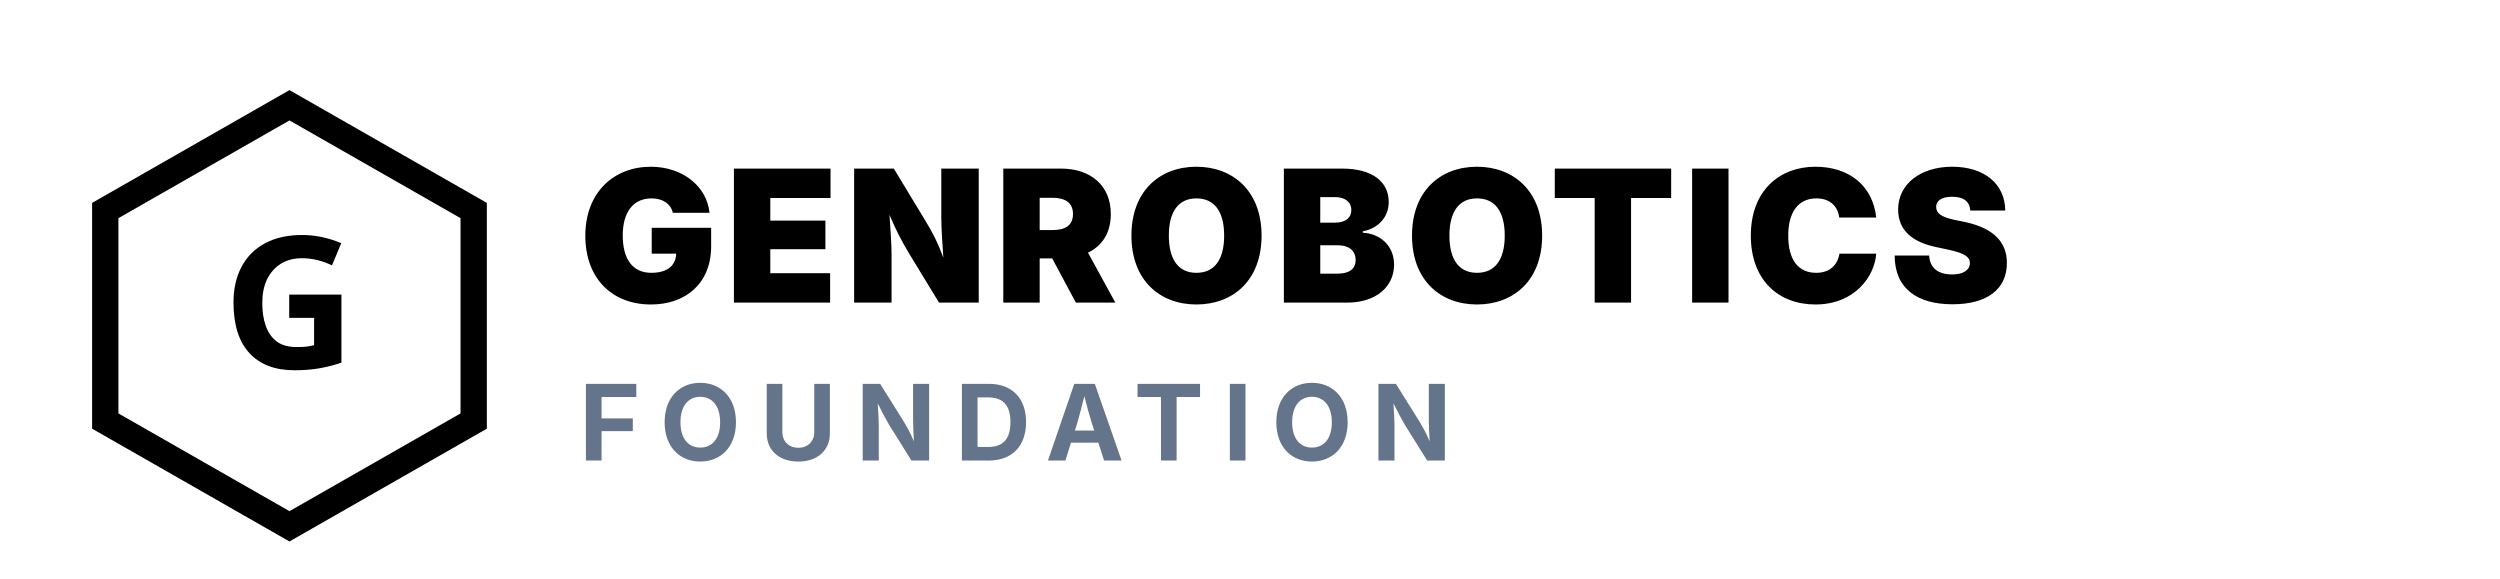
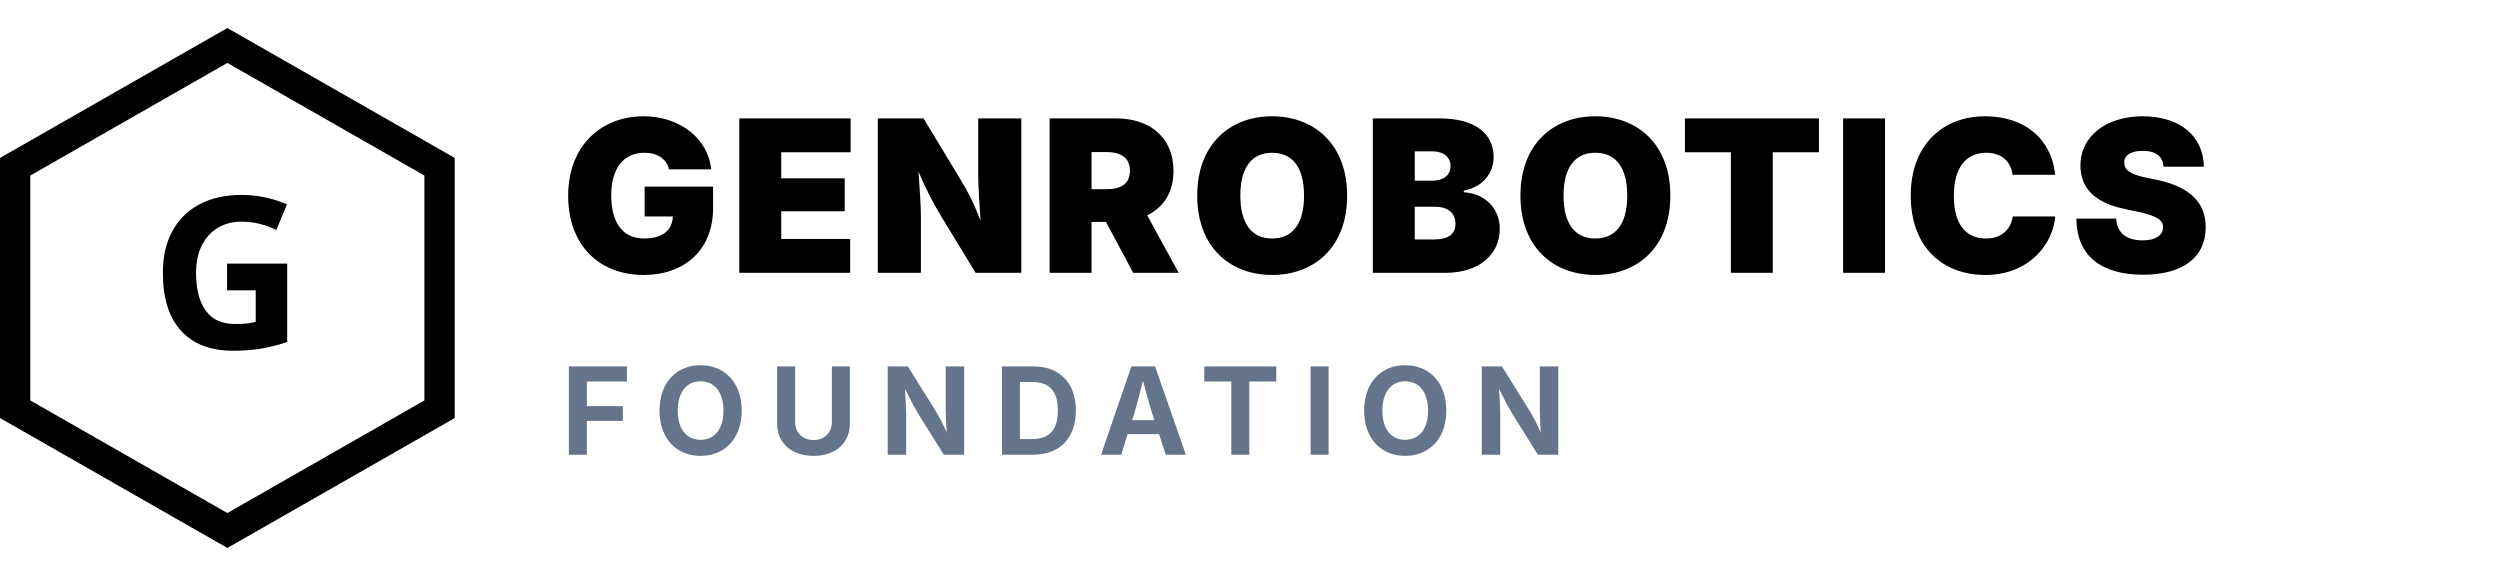
- <svg xmlns="http://www.w3.org/2000/svg" viewBox="0 0 190 44" fill="none">
+ <svg xmlns="http://www.w3.org/2000/svg" fill="none" viewBox="7 5 164.94 38" width="164.94" height="38">
  <g transform="translate(6, 6)">
    <polygon points="16,2 30,10 30,26 16,34 2,26 2,10" stroke="currentColor" stroke-width="2" fill="none" />
    <text x="16" y="22" text-anchor="middle" font-family="system-ui, sans-serif" font-weight="900" font-size="14" fill="currentColor">G</text>
  </g>
  <text x="44" y="23" font-family="system-ui, -apple-system, sans-serif" font-weight="900" font-size="14" letter-spacing="0.04em" fill="currentColor">GENROBOTICS</text>
  <text x="44" y="35" font-family="system-ui, -apple-system, sans-serif" font-weight="700" font-size="8" letter-spacing="0.18em" fill="#64748b">FOUNDATION</text>
</svg>
